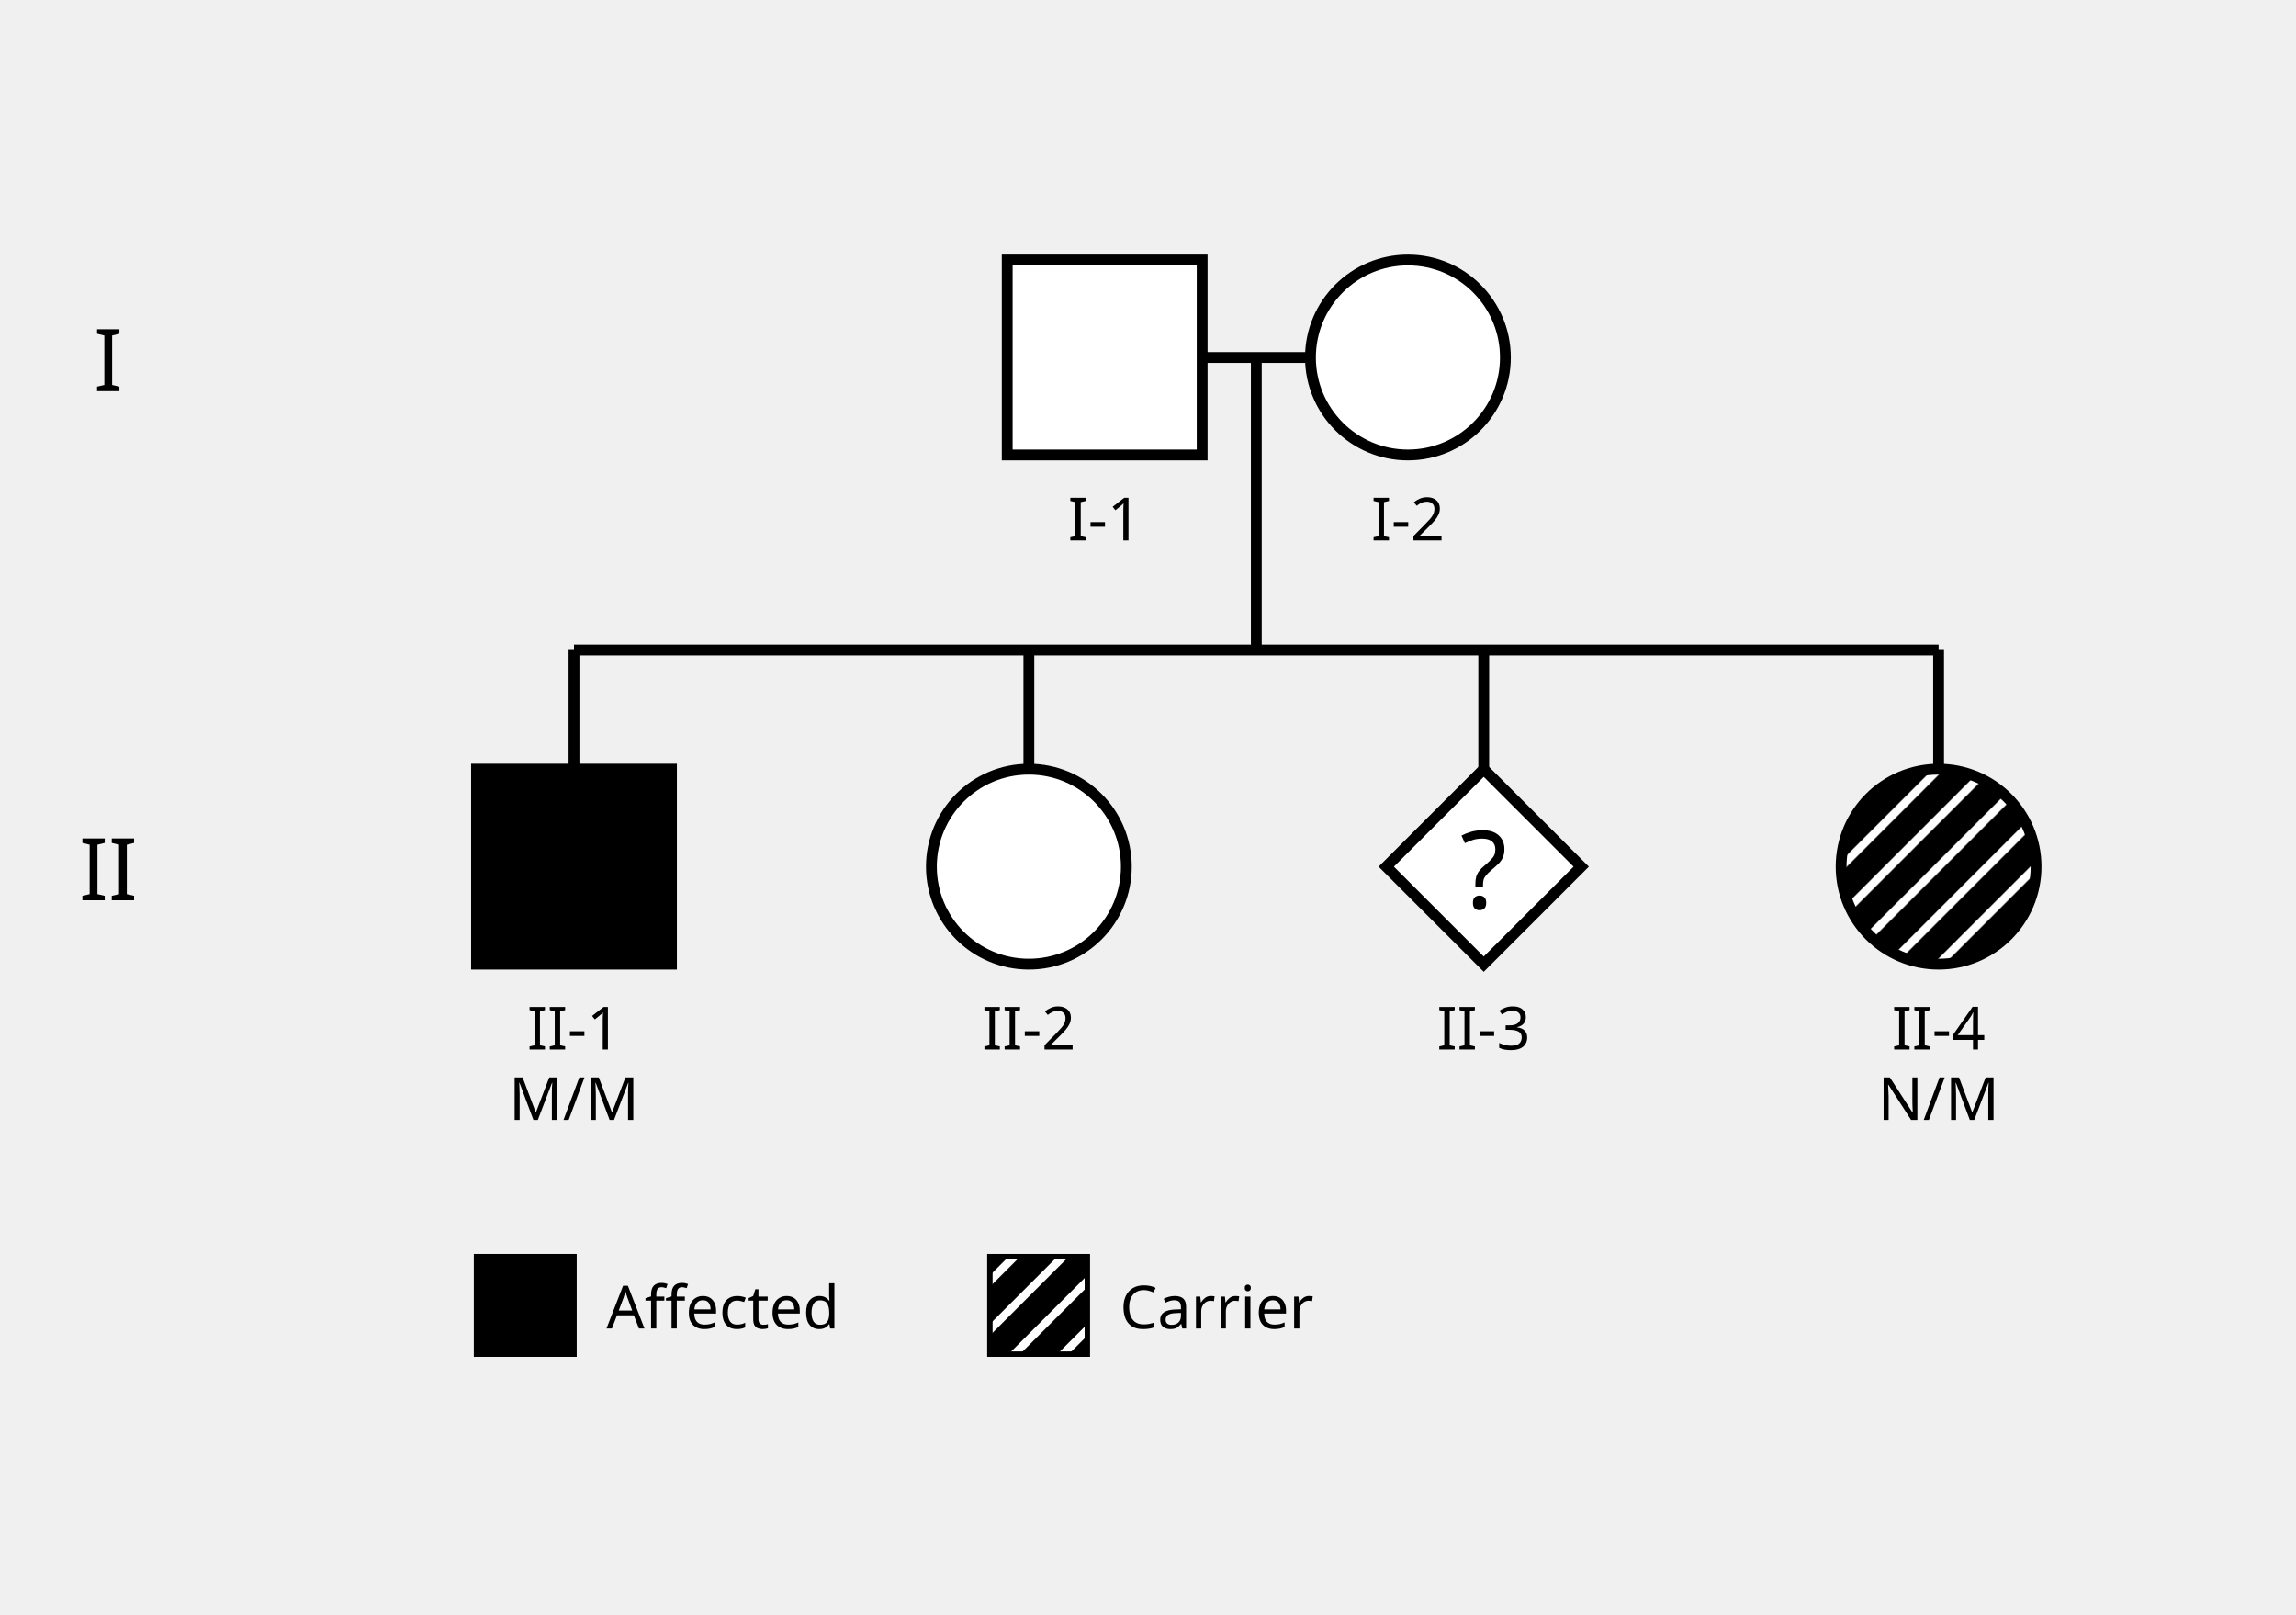
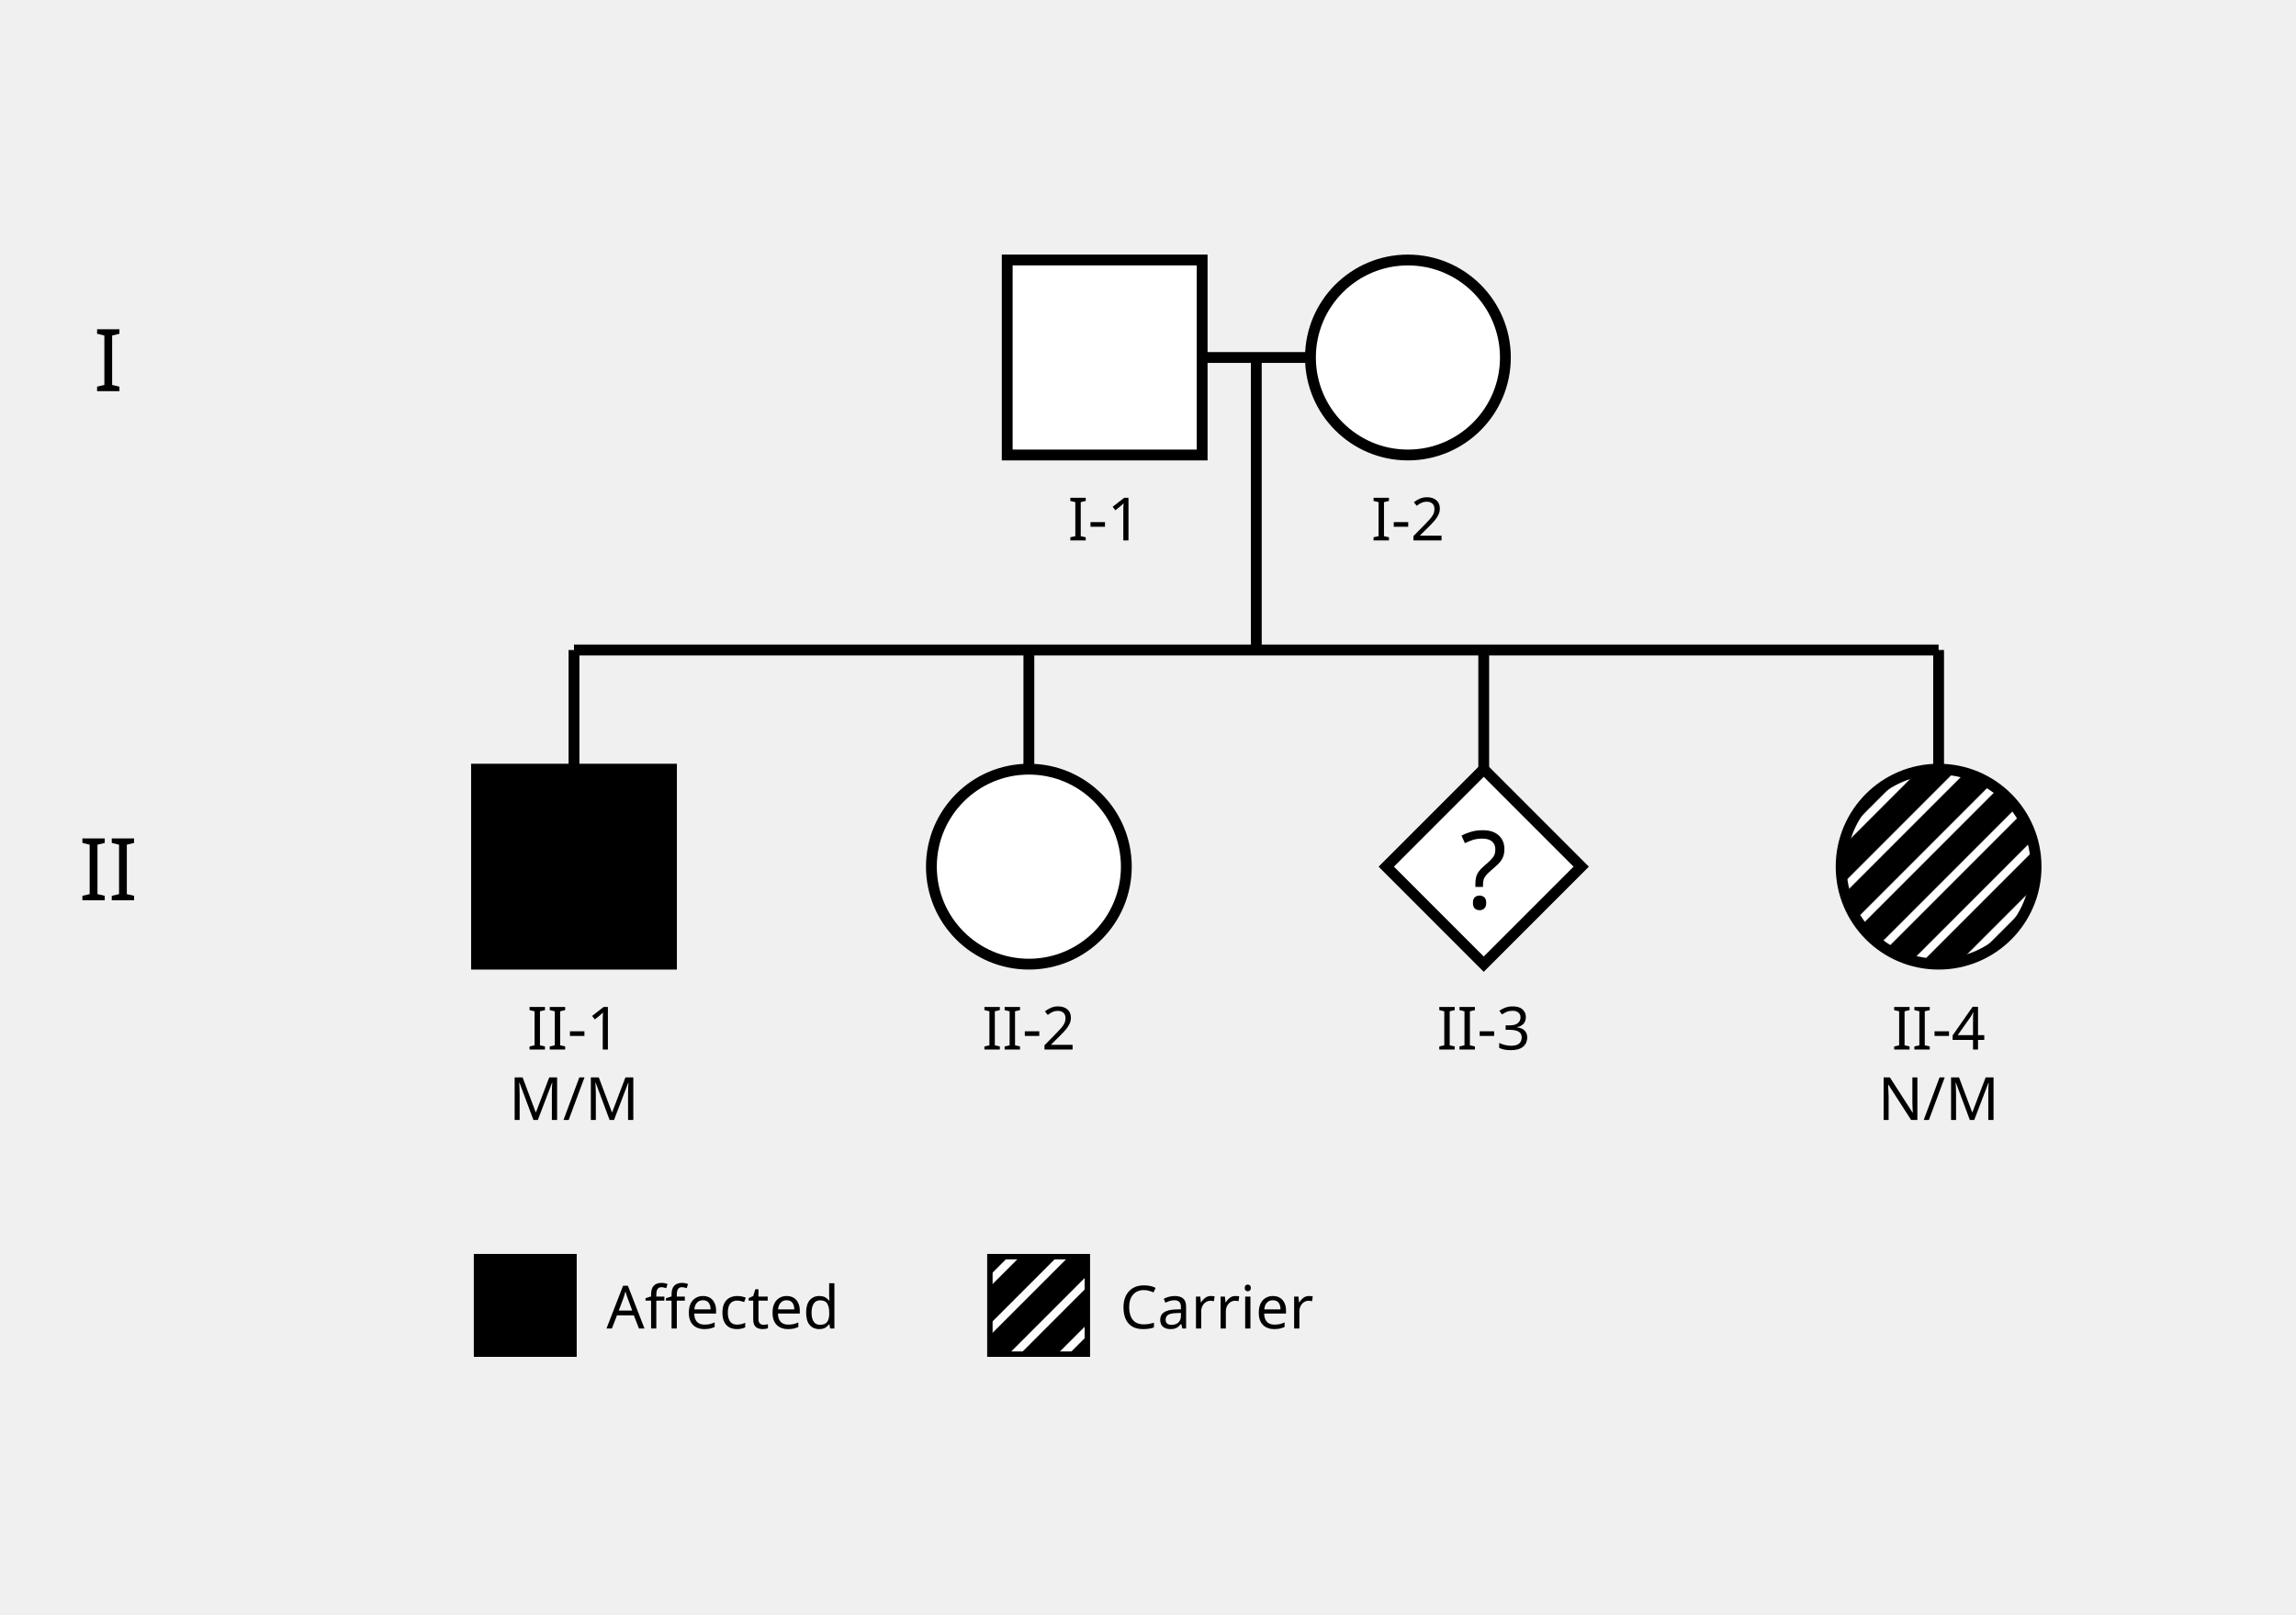
<svg xmlns="http://www.w3.org/2000/svg" width="424" height="298" viewBox="0 0 424 298" class="pedigree" data-title="A sibship of four in birth order, mixed gender and status" data-conditions="[&quot;&quot;]">
  <defs>
    <pattern id="fill-affected-0" class="fill-pattern" data-condition="0" data-status="affected" x="-180" y="-180" width="360" height="360" patternUnits="userSpaceOnUse">
      <rect class="tone" width="360" height="360" fill="#000000" />
    </pattern>
    <pattern id="fill-carrier-0" class="fill-pattern" data-condition="0" data-status="carrier" x="-180" y="-180" width="360" height="360" patternUnits="userSpaceOnUse">
      <rect class="tone" width="360" height="360" fill="#000000" />
      <path class="hatch" d="M0,4.5L4.5,0M0,13.5L13.5,0M0,22.5L22.5,0M0,31.5L31.5,0M0,40.5L40.5,0M0,49.5L49.5,0M0,58.5L58.5,0M0,67.5L67.5,0M0,76.5L76.5,0M0,85.5L85.5,0M0,94.5L94.5,0M0,103.5L103.5,0M0,112.5L112.5,0M0,121.5L121.5,0M0,130.5L130.5,0M0,139.5L139.5,0M0,148.5L148.5,0M0,157.5L157.5,0M0,166.5L166.5,0M0,175.5L175.5,0M0,184.5L184.5,0M0,193.5L193.5,0M0,202.5L202.5,0M0,211.5L211.5,0M0,220.5L220.5,0M0,229.5L229.5,0M0,238.5L238.5,0M0,247.5L247.5,0M0,256.5L256.5,0M0,265.5L265.5,0M0,274.5L274.5,0M0,283.5L283.5,0M0,292.5L292.5,0M0,301.5L301.5,0M0,310.5L310.5,0M0,319.5L319.5,0M0,328.5L328.5,0M0,337.5L337.5,0M0,346.5L346.5,0M0,355.5L355.5,0M4.5,360L360,4.5M13.5,360L360,13.5M22.5,360L360,22.5M31.5,360L360,31.5M40.5,360L360,40.5M49.5,360L360,49.5M58.5,360L360,58.5M67.5,360L360,67.5M76.5,360L360,76.5M85.5,360L360,85.5M94.5,360L360,94.5M103.5,360L360,103.5M112.5,360L360,112.5M121.5,360L360,121.5M130.5,360L360,130.5M139.5,360L360,139.5M148.5,360L360,148.5M157.5,360L360,157.5M166.5,360L360,166.5M175.5,360L360,175.5M184.5,360L360,184.5M193.5,360L360,193.5M202.5,360L360,202.5M211.5,360L360,211.5M220.5,360L360,220.5M229.5,360L360,229.5M238.5,360L360,238.5M247.5,360L360,247.5M256.5,360L360,256.5M265.5,360L360,265.5M274.5,360L360,274.5M283.5,360L360,283.5M292.5,360L360,292.5M301.5,360L360,301.5M310.5,360L360,310.5M319.5,360L360,319.5M328.5,360L360,328.5M337.5,360L360,337.5M346.5,360L360,346.5M355.5,360L360,355.5" fill="none" stroke="#ffffff" stroke-width="1.5" />
    </pattern>
  </defs>
  <g class="generation" data-generation="1">
    <text x="20" y="66" font-family="sans-serif" font-size="16" fill="#000000" text-anchor="middle" dominant-baseline="central">I</text>
  </g>
  <g class="generation" data-generation="2">
    <text x="20" y="160" font-family="sans-serif" font-size="16" fill="#000000" text-anchor="middle" dominant-baseline="central">II</text>
  </g>
  <g class="mating" data-partners="I-1 I-2">
    <line x1="222" y1="66" x2="242" y2="66" stroke="#000000" stroke-width="2" />
    <line class="hit" x1="222" y1="66" x2="242" y2="66" stroke="none" stroke-width="12" pointer-events="stroke" />
  </g>
  <g class="sibship" data-parents="I-1 I-2" data-children="II-1 II-2 II-3 II-4">
    <line x1="232" y1="66" x2="232" y2="120" stroke="#000000" stroke-width="2" />
    <line x1="106" y1="120" x2="358" y2="120" stroke="#000000" stroke-width="2" />
    <line x1="106" y1="120" x2="106" y2="142" stroke="#000000" stroke-width="2" />
    <line x1="190" y1="120" x2="190" y2="142" stroke="#000000" stroke-width="2" />
    <line x1="274" y1="120" x2="274" y2="142" stroke="#000000" stroke-width="2" />
    <line x1="358" y1="120" x2="358" y2="142" stroke="#000000" stroke-width="2" />
  </g>
  <g id="ind-I-1" class="individual" data-position="I-1" data-generation="1" data-index="1" data-gender="man">
    <rect class="backing" x="186" y="48" width="36" height="36" fill="#ffffff" />
    <rect class="symbol" x="186" y="48" width="36" height="36" fill="none" stroke="#000000" stroke-width="2" />
    <text class="label" x="204" y="95.5" font-family="sans-serif" font-size="11" fill="#000000" text-anchor="middle" dominant-baseline="central">I-1</text>
    <rect class="hit" x="186" y="48" width="36" height="66" fill="none" pointer-events="all" />
  </g>
  <g id="ind-I-2" class="individual" data-position="I-2" data-generation="1" data-index="2" data-gender="woman">
    <circle class="backing" cx="260" cy="66" r="18" fill="#ffffff" />
    <circle class="symbol" cx="260" cy="66" r="18" fill="none" stroke="#000000" stroke-width="2" />
    <text class="label" x="260" y="95.5" font-family="sans-serif" font-size="11" fill="#000000" text-anchor="middle" dominant-baseline="central">I-2</text>
    <rect class="hit" x="242" y="48" width="36" height="66" fill="none" pointer-events="all" />
  </g>
  <g id="ind-II-1" class="individual affected" data-position="II-1" data-generation="2" data-index="1" data-gender="man" data-condition-0="affected">
    <rect class="backing" x="88" y="142" width="36" height="36" fill="#ffffff" />
    <rect class="fill" data-condition="0" data-status="affected" transform="translate(106 160)" x="-18" y="-18" width="36" height="36" fill="url(#fill-affected-0)" />
    <rect class="symbol" x="88" y="142" width="36" height="36" fill="none" stroke="#000000" stroke-width="2" />
    <text class="label" x="106" y="189.5" font-family="sans-serif" font-size="11" fill="#000000" text-anchor="middle" dominant-baseline="central">II-1</text>
    <text class="label" x="106" y="202.5" font-family="sans-serif" font-size="11" fill="#000000" text-anchor="middle" dominant-baseline="central">M/M</text>
    <rect class="hit" x="88" y="142" width="36" height="66" fill="none" pointer-events="all" />
  </g>
  <g id="ind-II-2" class="individual" data-position="II-2" data-generation="2" data-index="2" data-gender="woman">
    <circle class="backing" cx="190" cy="160" r="18" fill="#ffffff" />
    <circle class="symbol" cx="190" cy="160" r="18" fill="none" stroke="#000000" stroke-width="2" />
    <text class="label" x="190" y="189.5" font-family="sans-serif" font-size="11" fill="#000000" text-anchor="middle" dominant-baseline="central">II-2</text>
    <rect class="hit" x="172" y="142" width="36" height="66" fill="none" pointer-events="all" />
  </g>
  <g id="ind-II-3" class="individual unknown" data-position="II-3" data-generation="2" data-index="3" data-gender="unknown" data-condition-0="unknown">
    <polygon class="backing" points="274,142 292,160 274,178 256,160" fill="#ffffff" />
    <polygon class="symbol" points="274,142 292,160 274,178 256,160" fill="none" stroke="#000000" stroke-width="2" />
    <text class="mark unknown" x="274" y="160" font-family="sans-serif" font-size="20" fill="#000000" text-anchor="middle" dominant-baseline="central">?</text>
    <text class="label" x="274" y="189.5" font-family="sans-serif" font-size="11" fill="#000000" text-anchor="middle" dominant-baseline="central">II-3</text>
    <rect class="hit" x="256" y="142" width="36" height="66" fill="none" pointer-events="all" />
  </g>
  <g id="ind-II-4" class="individual carrier" data-position="II-4" data-generation="2" data-index="4" data-gender="woman" data-condition-0="carrier">
    <circle class="backing" cx="358" cy="160" r="18" fill="#ffffff" />
-     <circle class="fill" data-condition="0" data-status="carrier" transform="translate(362.5 160)" cx="-4.5" cy="0" r="18" fill="url(#fill-carrier-0)" />
+     <circle class="fill" data-condition="0" data-status="carrier" transform="translate(358 160)" cx="0" cy="0" r="18" fill="url(#fill-carrier-0)" />
    <circle class="symbol" cx="358" cy="160" r="18" fill="none" stroke="#000000" stroke-width="2" />
    <text class="label" x="358" y="189.5" font-family="sans-serif" font-size="11" fill="#000000" text-anchor="middle" dominant-baseline="central">II-4</text>
    <text class="label" x="358" y="202.5" font-family="sans-serif" font-size="11" fill="#000000" text-anchor="middle" dominant-baseline="central">N/M</text>
    <rect class="hit" x="340" y="142" width="36" height="66" fill="none" pointer-events="all" />
  </g>
  <g id="key" class="key">
    <g id="key-affected-0" class="key-entry" data-condition="0" data-status="affected">
      <rect class="swatch" x="-9" y="-9" width="18" height="18" transform="translate(97 241)" fill="url(#fill-affected-0)" stroke="#000000" stroke-width="1" />
      <text class="key-label" x="112" y="241" font-family="sans-serif" font-size="11" fill="#000000" text-anchor="start" dominant-baseline="central">Affected</text>
    </g>
    <g id="key-carrier-0" class="key-entry" data-condition="0" data-status="carrier">
      <rect class="swatch" x="-9" y="-9" width="18" height="18" transform="translate(191.8 241)" fill="url(#fill-carrier-0)" stroke="#000000" stroke-width="1" />
      <text class="key-label" x="206.8" y="241" font-family="sans-serif" font-size="11" fill="#000000" text-anchor="start" dominant-baseline="central">Carrier</text>
    </g>
  </g>
</svg>
